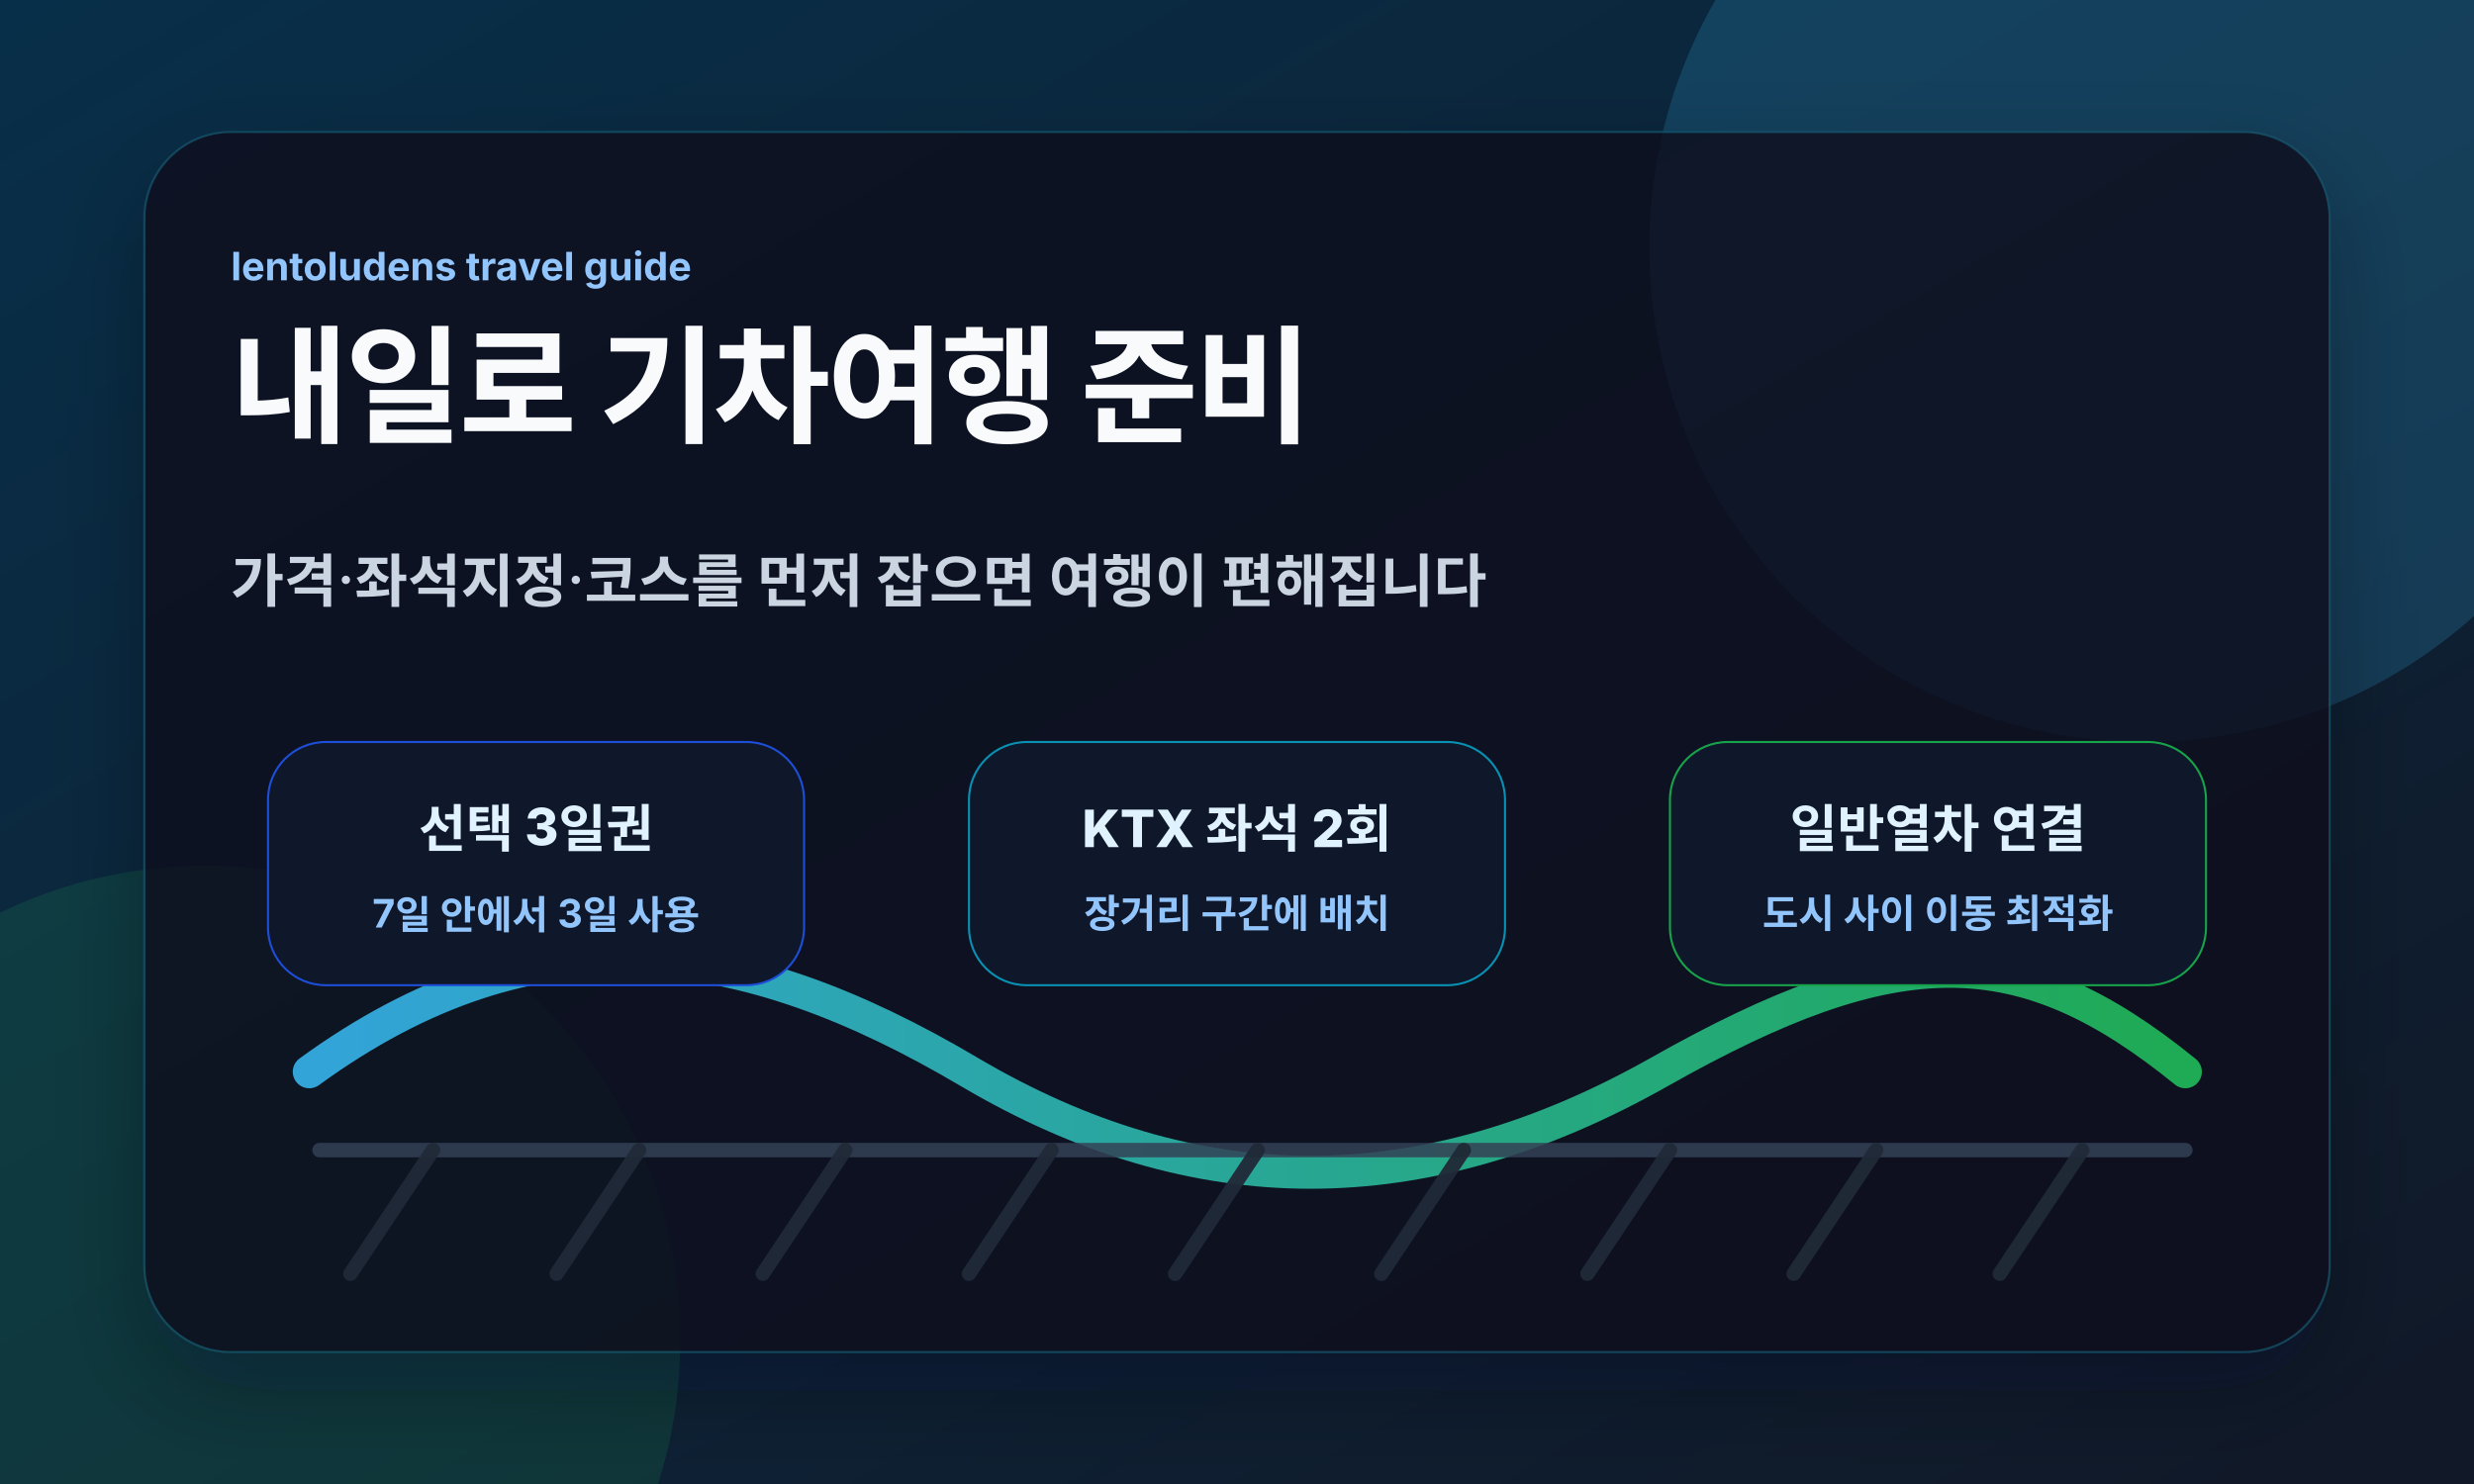
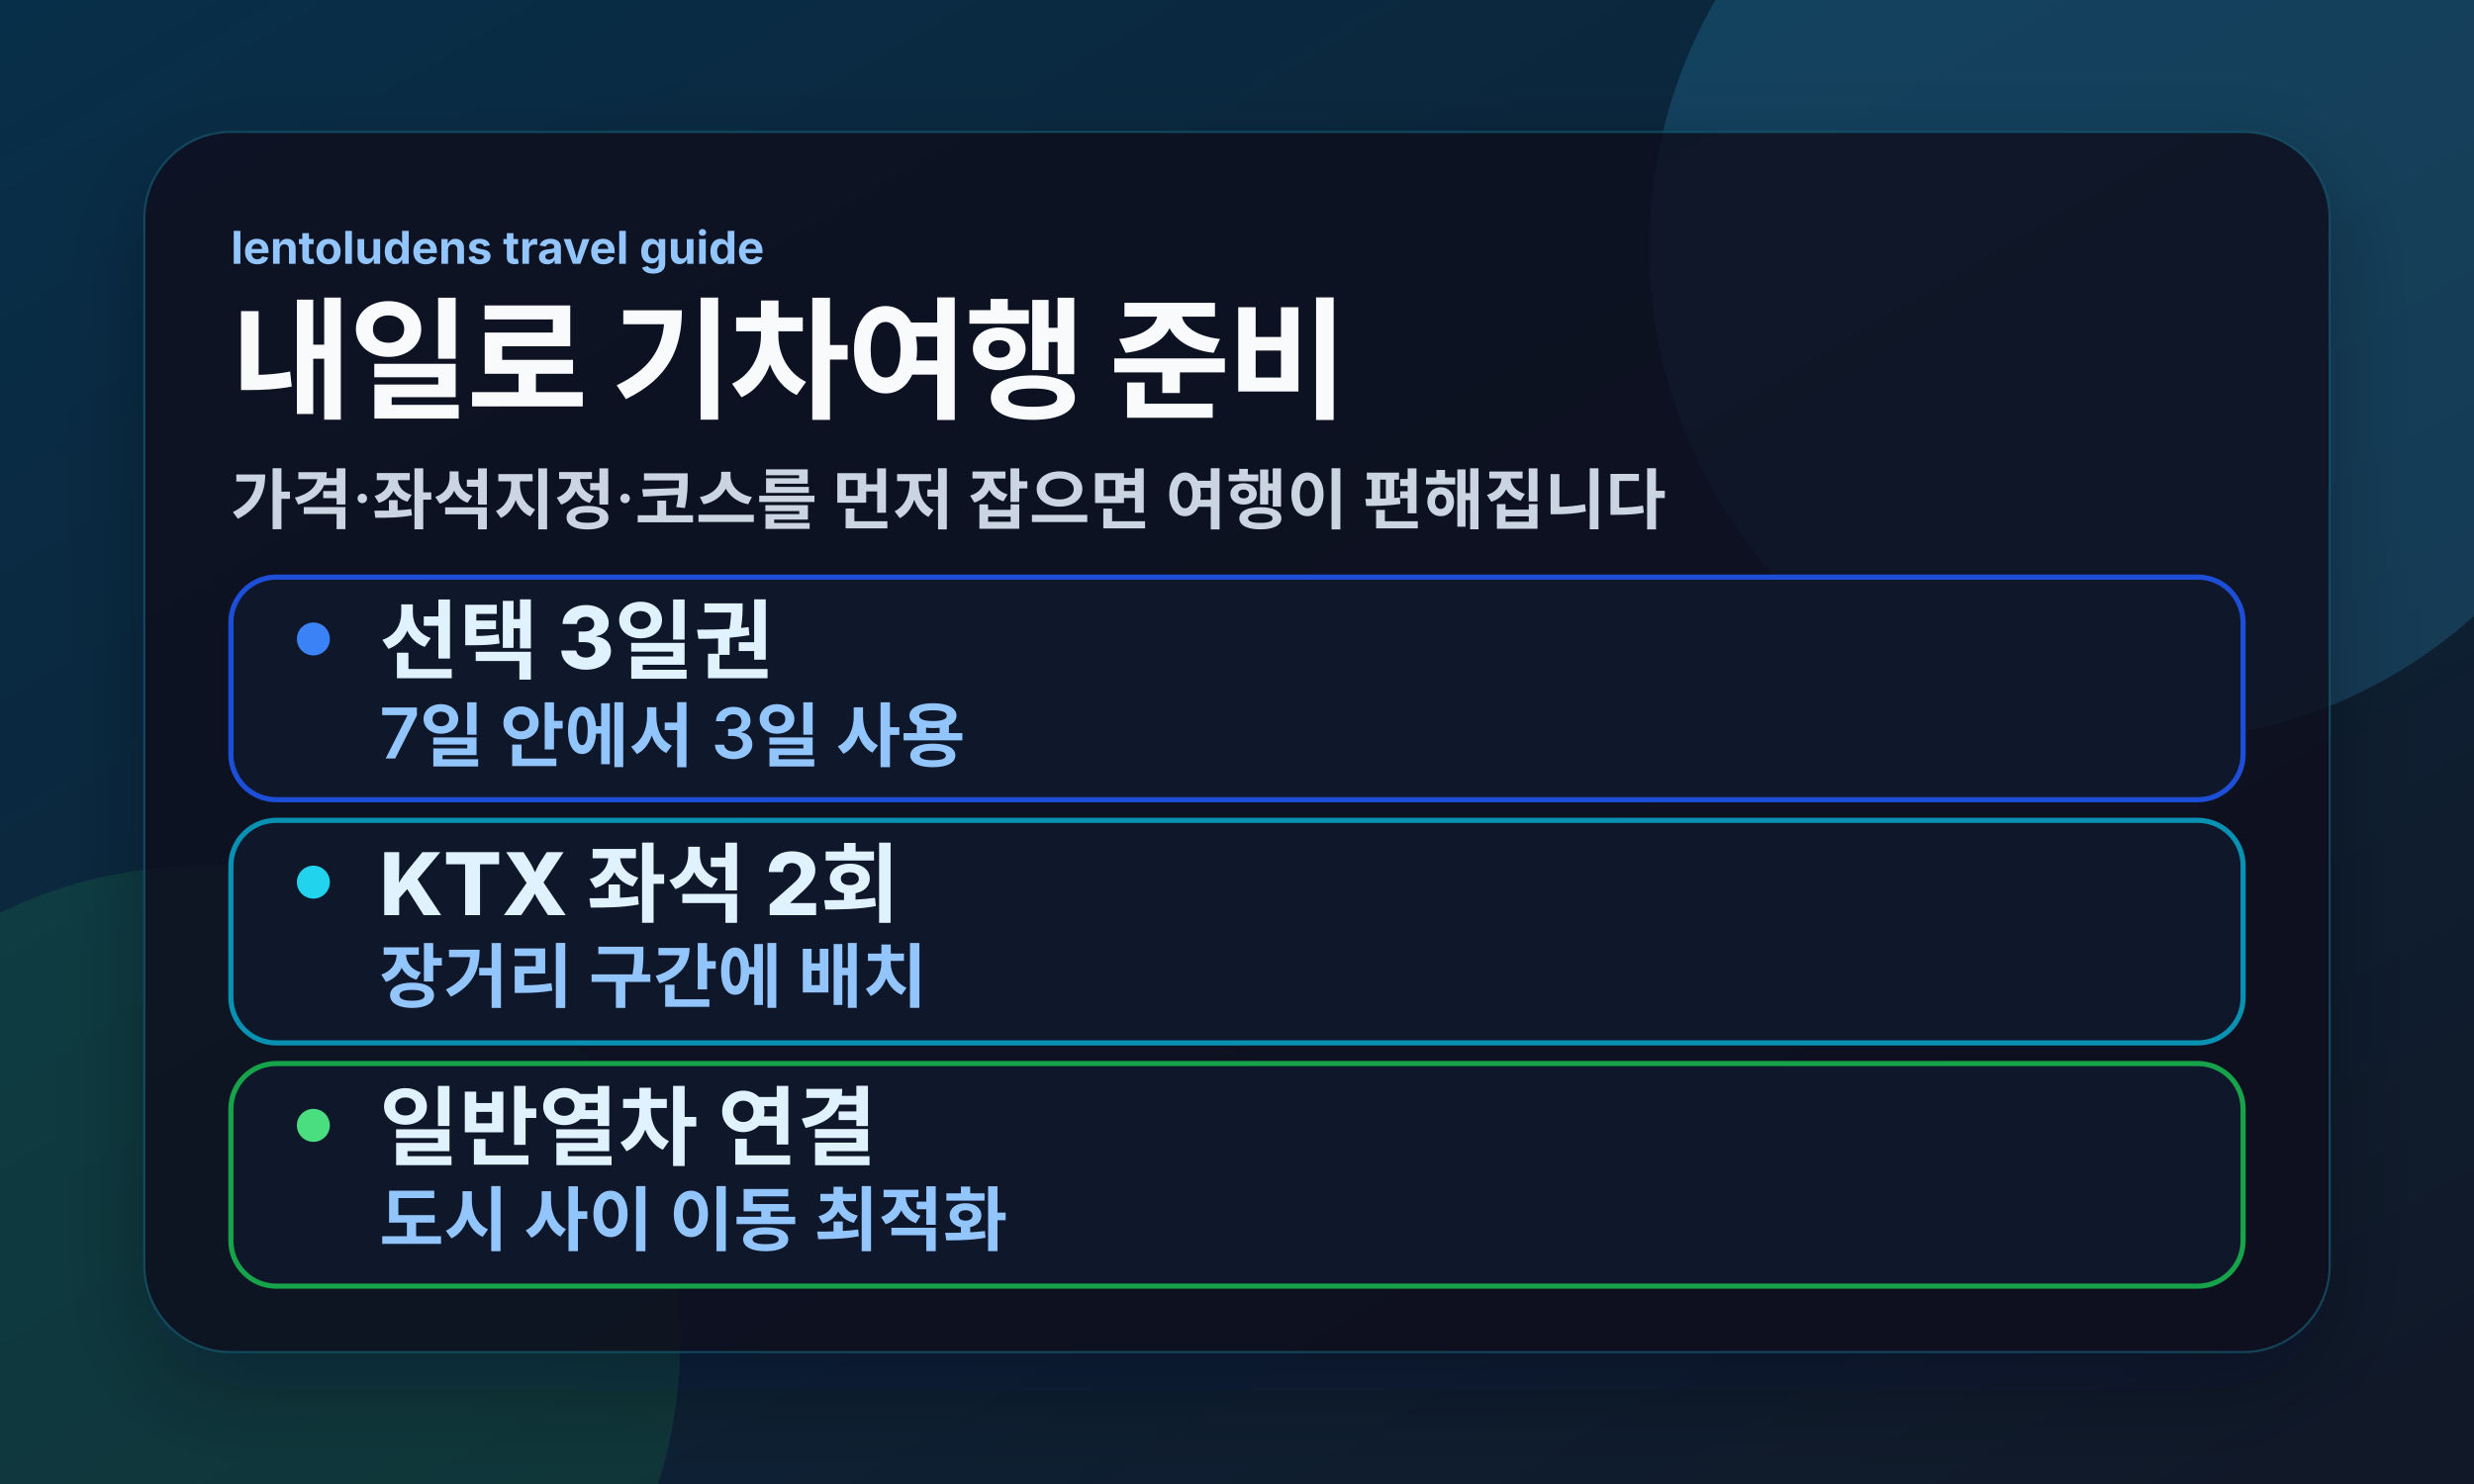
<svg xmlns="http://www.w3.org/2000/svg" width="1200" height="720" viewBox="0 0 1200 720" role="img" aria-labelledby="title desc">
  <defs>
    <linearGradient id="bg" x1="0" x2="1" y1="0" y2="1">
      <stop offset="0" stop-color="#082f49" />
      <stop offset="1" stop-color="#111827" />
    </linearGradient>
    <linearGradient id="rail" x1="0" x2="1">
      <stop offset="0" stop-color="#38bdf8" />
      <stop offset="1" stop-color="#22c55e" />
    </linearGradient>
    <filter id="shadow" x="-20%" y="-20%" width="140%" height="140%">
      <feDropShadow dx="0" dy="18" stdDeviation="22" flood-color="#020617" flood-opacity="0.35" />
    </filter>
    <style>
    .font { font-family: -apple-system, BlinkMacSystemFont, 'Apple SD Gothic Neo', 'Noto Sans KR', 'Nanum Gothic', 'Malgun Gothic', sans-serif; }
-     .title { font-size: 62px; font-weight: 850; fill: #f8fafc; letter-spacing: -1.7px; }
-     .sub { font-size: 28px; font-weight: 550; fill: #cbd5e1; }
-     .label { font-size: 24px; font-weight: 780; fill: #f8fafc; }
-     .small { font-size: 19px; font-weight: 650; fill: #93c5fd; }
-     .cardText { font-size: 25px; font-weight: 760; fill: #e0f2fe; }
+     .title { font-size: 64px; font-weight: 850; fill: #f8fafc; letter-spacing: -1.7px; }
+     .sub { font-size: 32px; font-weight: 550; fill: #cbd5e1; }
+     .brand { font-size: 22px; font-weight: 650; fill: #93c5fd; }
+     .rowKey { font-size: 42px; font-weight: 800; fill: #e0f2fe; }
+     .rowDetail { font-size: 34px; font-weight: 600; fill: #93c5fd; }
  </style>
  </defs>
  <rect width="1200" height="720" fill="url(#bg)" />
  <circle cx="1040" cy="120" r="240" fill="#38bdf8" opacity="0.18" />
  <circle cx="100" cy="650" r="230" fill="#22c55e" opacity="0.13" />
  <rect x="70" y="64" width="1060" height="592" rx="42" fill="#07111f" opacity="0.82" filter="url(#shadow)" stroke="#164e63" />
-   <text x="112" y="136" class="font small">lentoludens travel guide</text>
-   <text x="112" y="210" class="font title">내일로 기차여행 준비</text>
-   <text x="112" y="292" class="font sub">가격·좌석지정·코스를 먼저 잡으면 여행이 편해집니다</text>
-   <path d="M150 520 C260 440 360 455 470 520 S690 585 805 520 S980 455 1060 520" fill="none" stroke="url(#rail)" stroke-width="16" stroke-linecap="round" opacity="0.85" />
-   <path d="M155 558 L1060 558" stroke="#334155" stroke-width="7" stroke-linecap="round" opacity="0.85" />
-   <path d="M210 558 L170 618 M310 558 L270 618 M410 558 L370 618 M510 558 L470 618 M610 558 L570 618 M710 558 L670 618 M810 558 L770 618 M910 558 L870 618 M1010 558 L970 618" stroke="#1f2937" stroke-width="7" stroke-linecap="round" opacity="0.95" />
-   <rect x="130" y="360" width="260" height="118" rx="28" fill="#0f172a" stroke="#1d4ed8" />
-   <text x="260" y="411" text-anchor="middle" class="font cardText">선택 3일권</text>
-   <text x="260" y="450" text-anchor="middle" class="font small">7일 안에서 3일 사용</text>
-   <rect x="470" y="360" width="260" height="118" rx="28" fill="#0f172a" stroke="#0891b2" />
-   <text x="600" y="411" text-anchor="middle" class="font cardText">KTX 좌석 2회</text>
-   <text x="600" y="450" text-anchor="middle" class="font small">장거리 구간에 배치</text>
-   <rect x="810" y="360" width="260" height="118" rx="28" fill="#0f172a" stroke="#16a34a" />
-   <text x="940" y="411" text-anchor="middle" class="font cardText">일반열차 연결</text>
-   <text x="940" y="450" text-anchor="middle" class="font small">도시 사이 이동 최적화</text>
+   <text x="112" y="128" class="font brand">lentoludens travel guide</text>
+   <text x="112" y="198" class="font title">내일로 기차여행 준비</text>
+   <text x="112" y="254" class="font sub">가격·좌석지정·코스를 먼저 잡으면 여행이 편해집니다</text>
+   <rect x="112" y="280" width="976" height="108" rx="22" fill="#0f172a" stroke="#1d4ed8" stroke-width="2.5" />
+   <circle cx="152" cy="310" r="8" fill="#3b82f6" />
+   <text x="184" y="326" class="font rowKey">선택 3일권</text>
+   <text x="184" y="368" class="font rowDetail">7일 안에서 3일 사용</text>
+   <rect x="112" y="398" width="976" height="108" rx="22" fill="#0f172a" stroke="#0891b2" stroke-width="2.5" />
+   <circle cx="152" cy="428" r="8" fill="#22d3ee" />
+   <text x="184" y="444" class="font rowKey">KTX 좌석 2회</text>
+   <text x="184" y="486" class="font rowDetail">장거리 구간에 배치</text>
+   <rect x="112" y="516" width="976" height="108" rx="22" fill="#0f172a" stroke="#16a34a" stroke-width="2.5" />
+   <circle cx="152" cy="546" r="8" fill="#4ade80" />
+   <text x="184" y="562" class="font rowKey">일반열차 연결</text>
+   <text x="184" y="604" class="font rowDetail">도시 사이 이동 최적화</text>
+   <path d="M112 640 L1088 640" stroke="url(#rail)" stroke-width="8" stroke-linecap="round" opacity="0.7" />
</svg>
